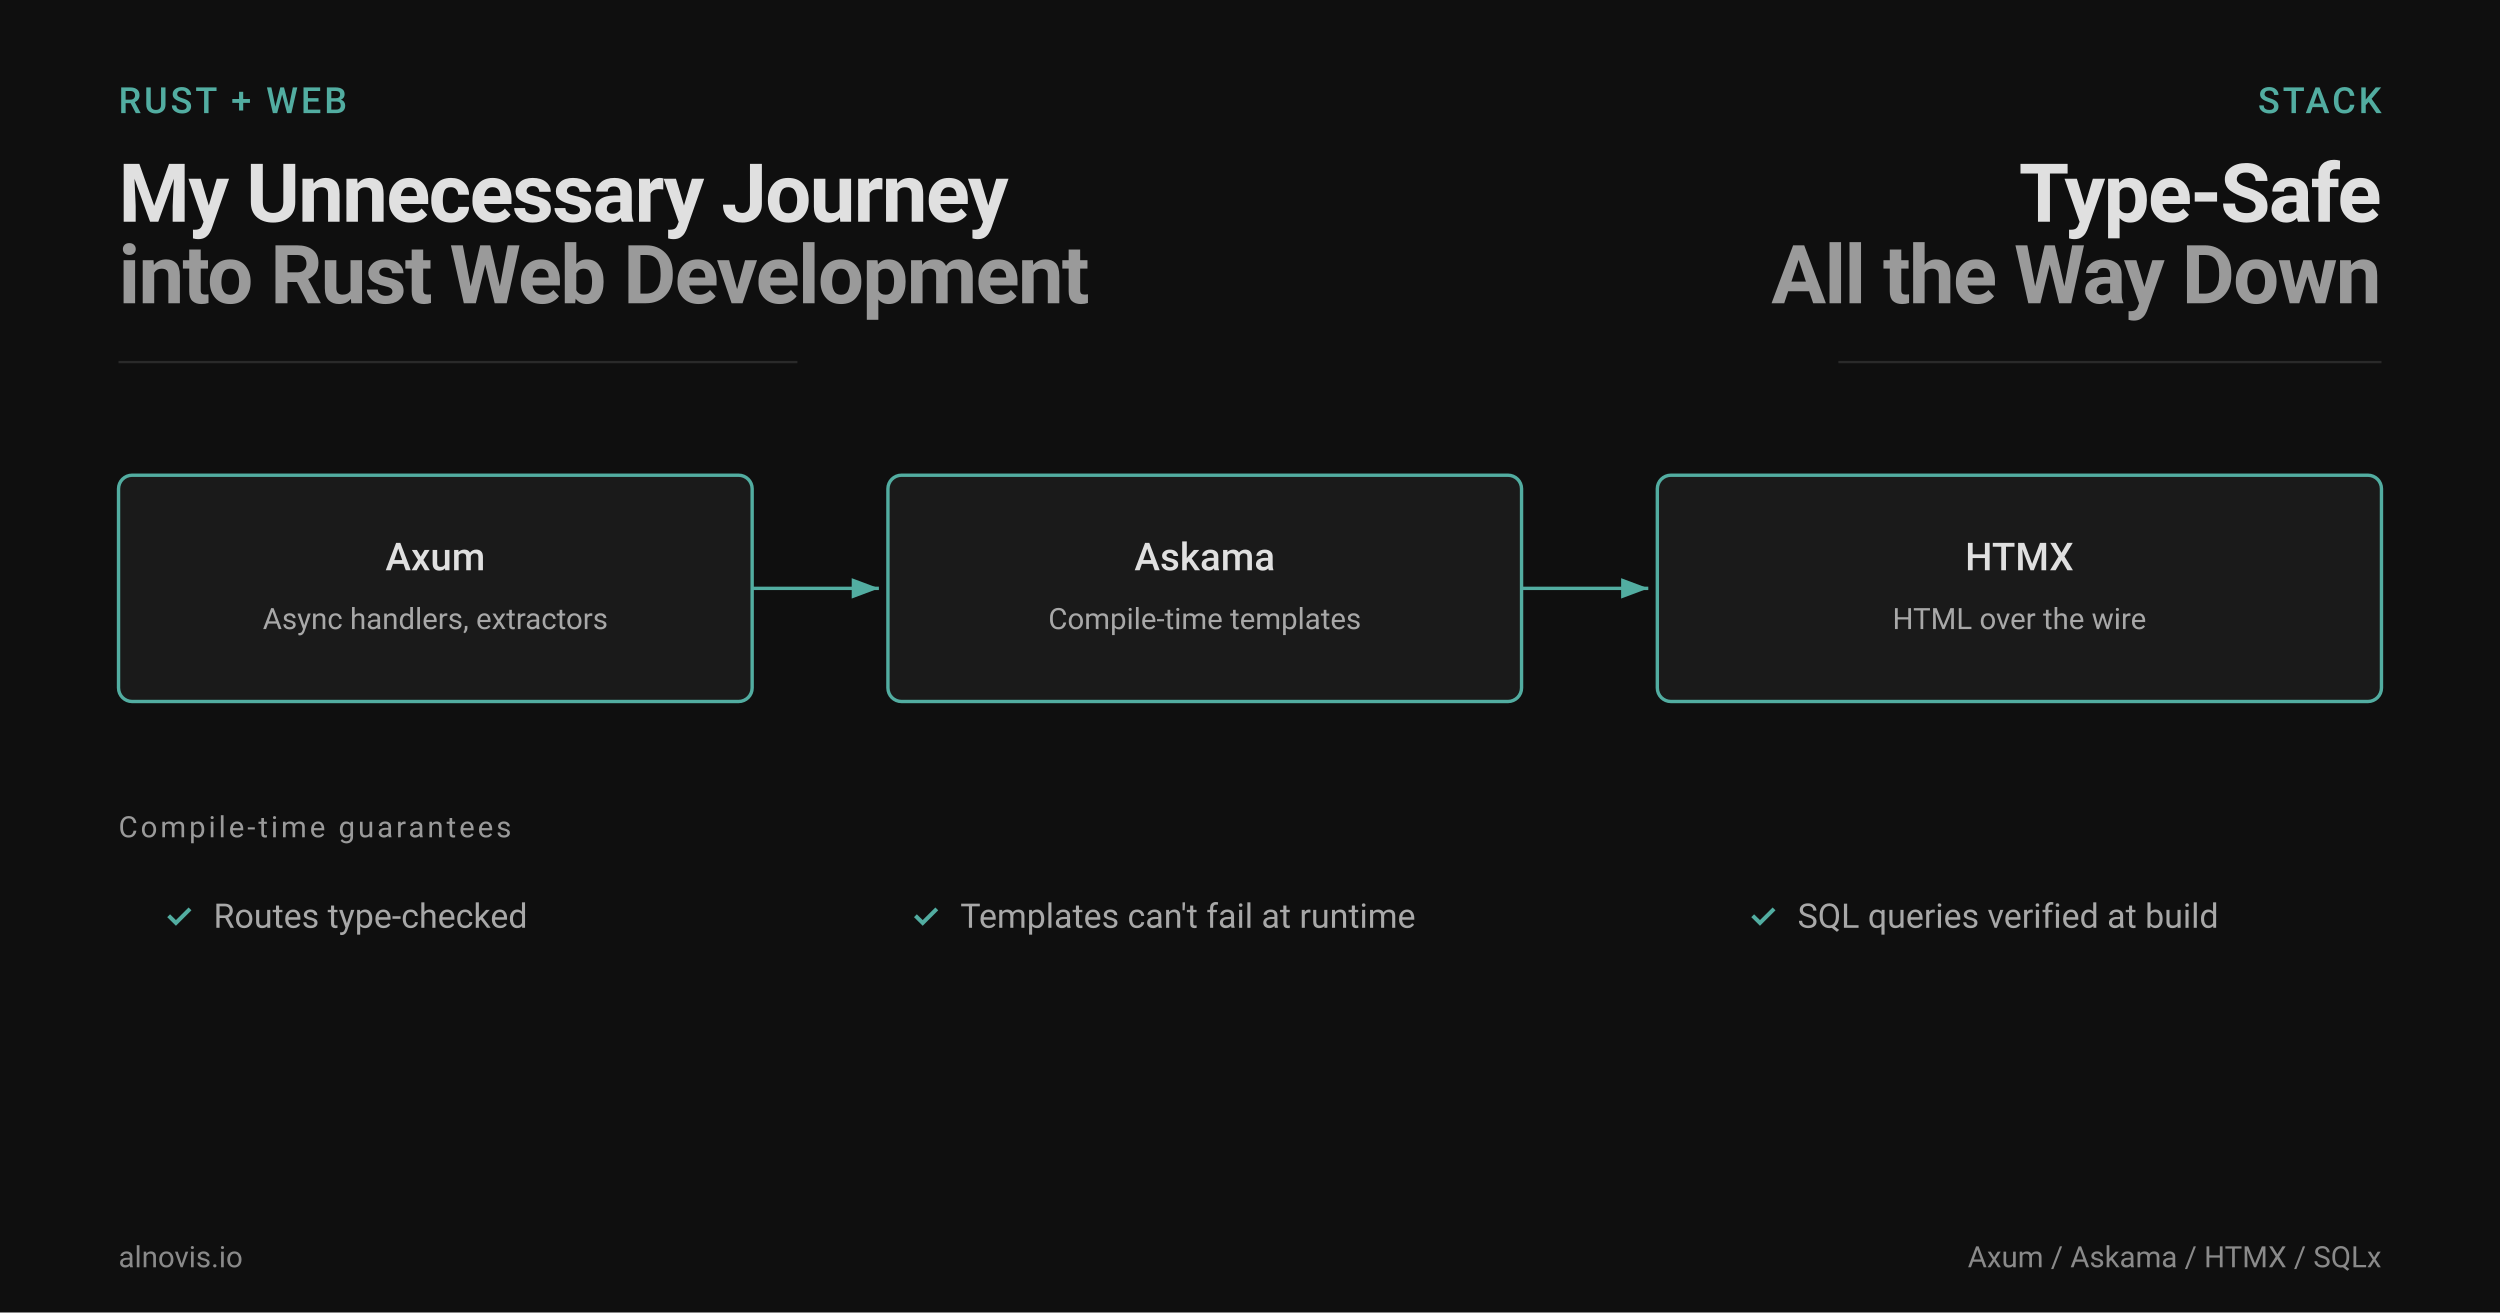
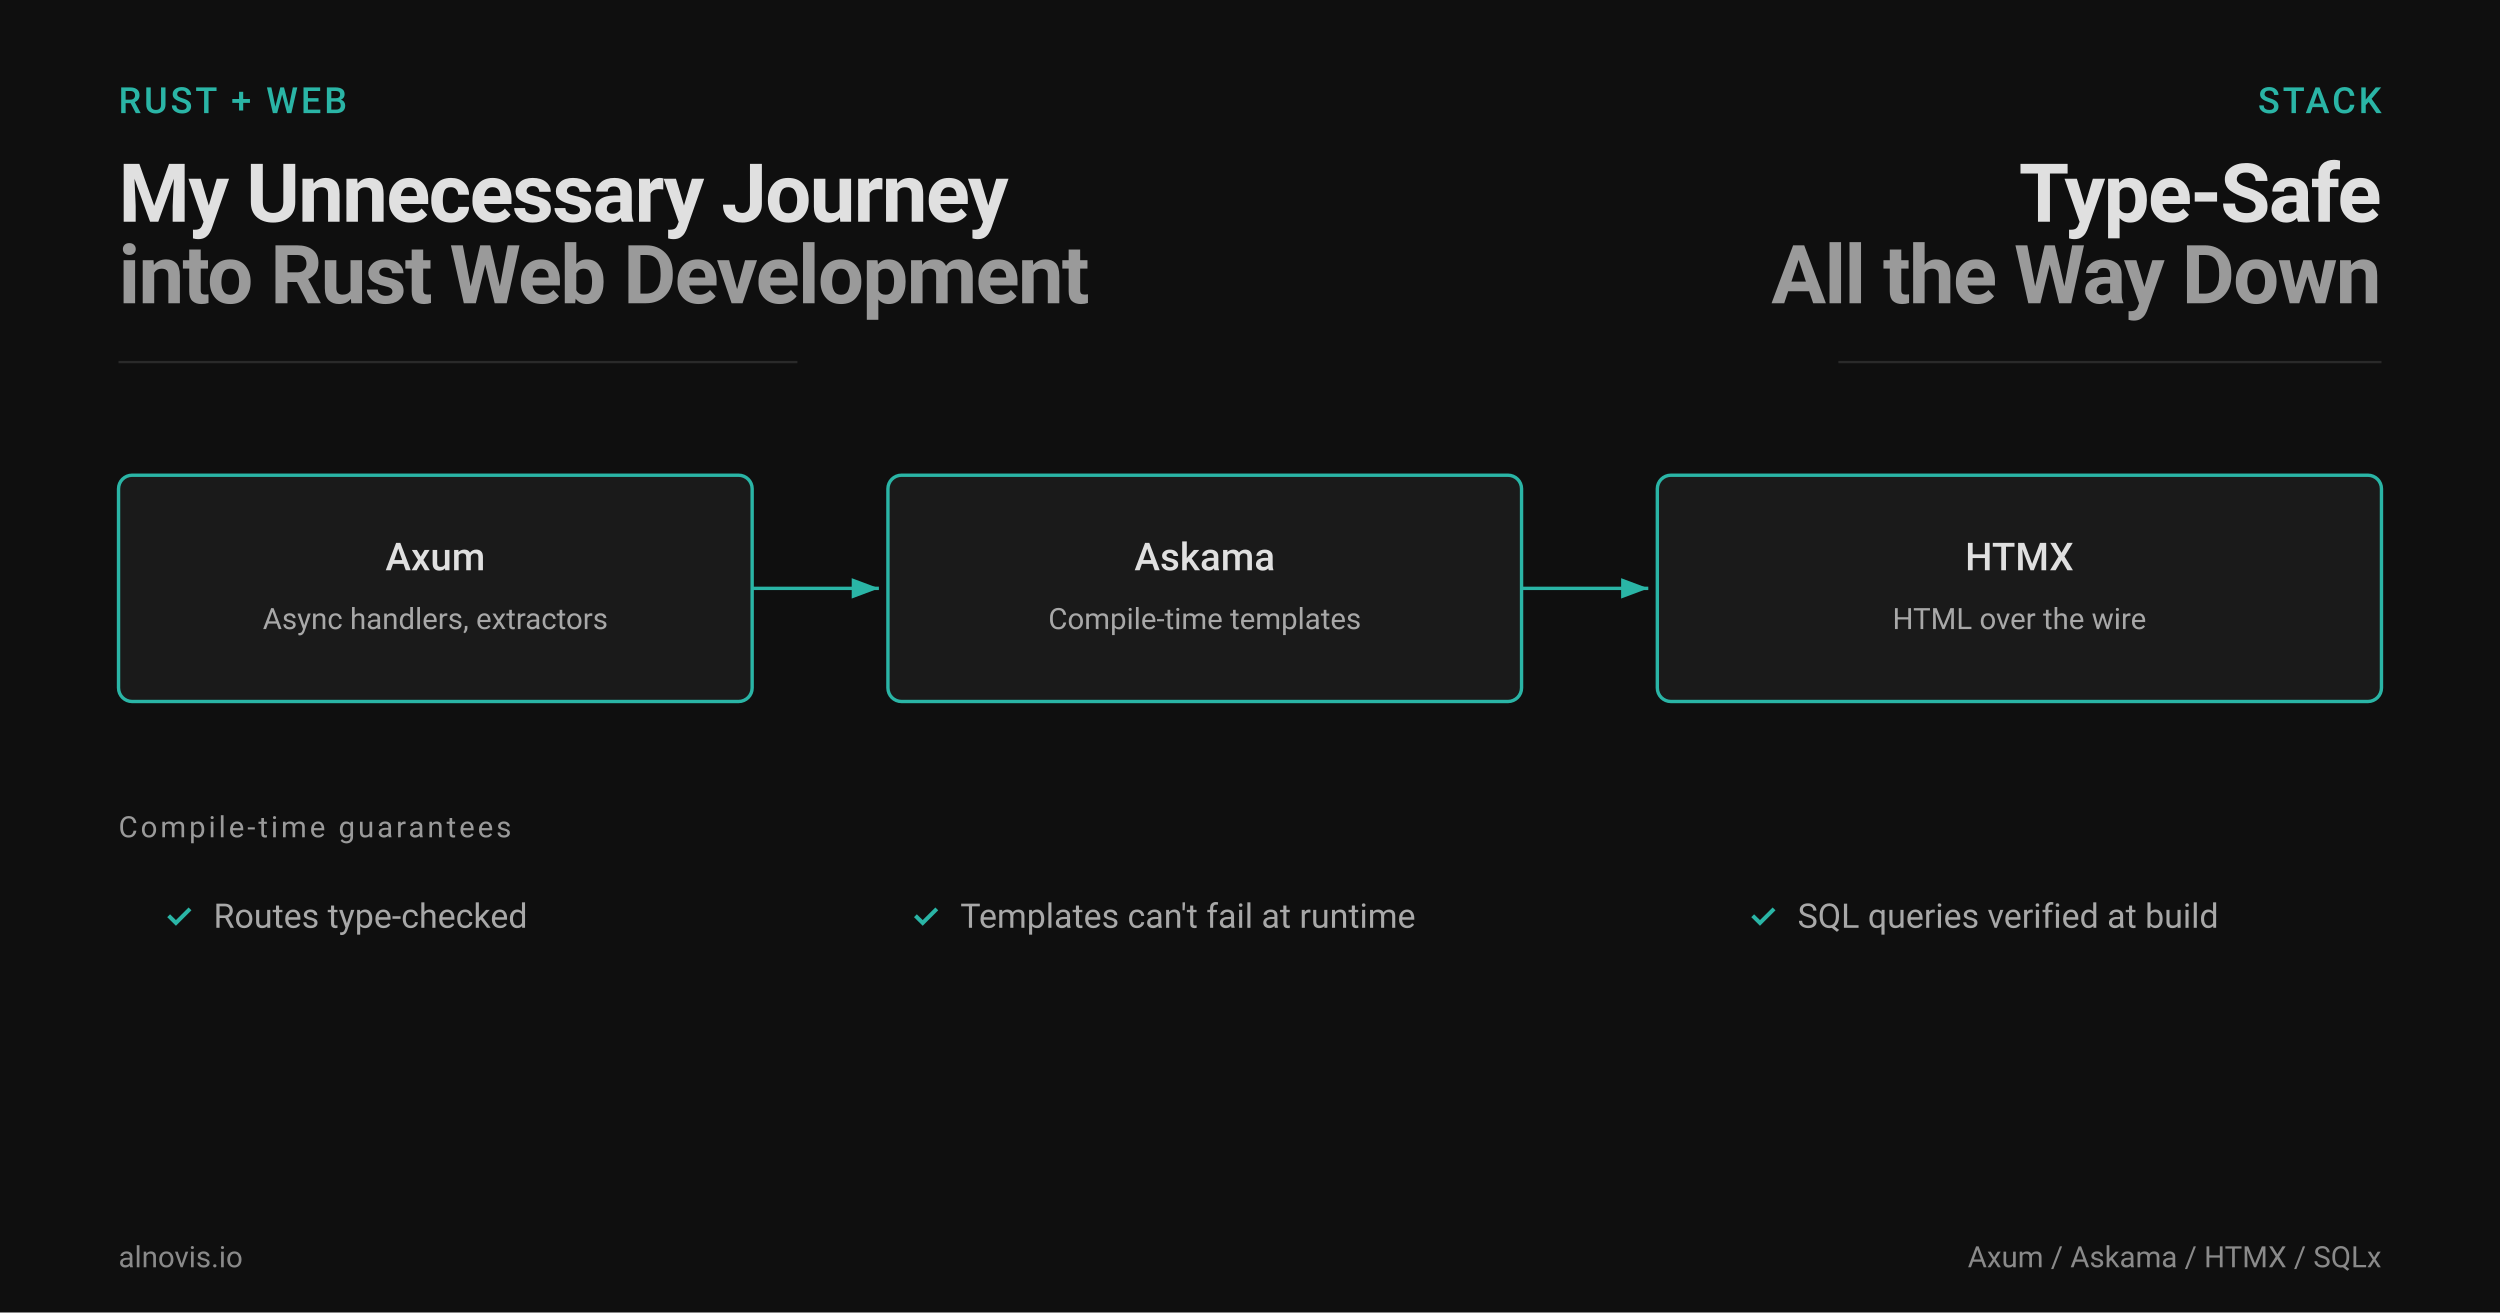
<svg xmlns="http://www.w3.org/2000/svg" width="1200" height="630" viewBox="75 50 1050 580">
  <style>
    text { font-family: -apple-system, BlinkMacSystemFont, "Segoe UI", Roboto, sans-serif; }
    .bg { fill: #0f0f0f; }
    .text { fill: #e0e0e0; }
    .title { font-size: 36px; font-weight: 600; letter-spacing: -0.02em; }
    .title2 { fill: #9a9a9a; }
-     .subtitle { font-size: 16px; fill: #52ada1; font-weight: 500; letter-spacing: 0.08em; }
+     .subtitle { font-size: 16px; fill: #2ab5a6; font-weight: 500; letter-spacing: 0.08em; }
    .label { font-size: 13px; fill: #9a9a9a; letter-spacing: 0.1em; text-transform: uppercase; }
    .boxtext { font-size: 17px; font-weight: 500; }
    .sub { font-size: 13px; fill: #a8a8a8; }
    .muted { fill: #a8a8a8; }
-     .check { fill: #52ada1; font-size: 15px; font-weight: 600; }
+     .check { fill: #2ab5a6; font-size: 15px; font-weight: 600; }
    .line-v { stroke: #2a2a2a; stroke-width: 1; }
-     .box { fill: #1a1a1a; stroke: #52ada1; stroke-width: 1.5; }
-     .arrow { stroke: #52ada1; stroke-width: 1.5; fill: none; marker-end: url(#arrow); }
+     .box { fill: #1a1a1a; stroke: #2ab5a6; stroke-width: 1.5; }
+     .arrow { stroke: #2ab5a6; stroke-width: 1.5; fill: none; marker-end: url(#arrow); }
    .footer { font-size: 13px; fill: #8a8a8a; }
  </style>
  <rect class="bg" width="1200" height="630" />
  <defs>
    <marker id="arrow" markerWidth="8" markerHeight="6" refX="8" refY="3" orient="auto">
-       <polygon points="0 0, 8 3, 0 6" fill="#52ada1" />
+       <polygon points="0 0, 8 3, 0 6" fill="#2ab5a6" />
    </marker>
  </defs>
  <text x="100" y="100" class="subtitle">RUST + WEB</text>
  <text x="100" y="148" class="text title">My Unnecessary Journey</text>
  <text x="100" y="184" class="text title title2">into Rust Web Development</text>
  <line x1="100" y1="210" x2="400" y2="210" class="line-v" />
  <text x="1100" y="100" text-anchor="end" class="subtitle">STACK</text>
  <text x="1100" y="148" text-anchor="end" class="text title">Type-Safe</text>
  <text x="1100" y="184" text-anchor="end" class="text title title2">All the Way Down</text>
  <line x1="860" y1="210" x2="1100" y2="210" class="line-v" />
  <rect x="100" y="260" width="280" height="100" rx="6" class="box" />
  <text x="240" y="302" text-anchor="middle" class="text boxtext">Axum</text>
  <text x="240" y="328" text-anchor="middle" class="sub">Async handlers, extractors</text>
  <line x1="380" y1="310" x2="436" y2="310" class="arrow" />
  <rect x="440" y="260" width="280" height="100" rx="6" class="box" />
  <text x="580" y="302" text-anchor="middle" class="text boxtext">Askama</text>
  <text x="580" y="328" text-anchor="middle" class="sub">Compile-time templates</text>
  <line x1="720" y1="310" x2="776" y2="310" class="arrow" />
  <rect x="780" y="260" width="320" height="100" rx="6" class="box" />
  <text x="940" y="302" text-anchor="middle" class="text boxtext">HTMX</text>
  <text x="940" y="328" text-anchor="middle" class="sub">HTML over the wire</text>
  <text x="100" y="420" class="label">Compile-time guarantees</text>
  <text x="120" y="460" class="check">✓</text>
  <text x="142" y="460" class="muted" style="font-size: 15px">Routes type-checked</text>
  <text x="450" y="460" class="check">✓</text>
  <text x="472" y="460" class="muted" style="font-size: 15px">Templates can't fail at runtime</text>
  <text x="820" y="460" class="check">✓</text>
  <text x="842" y="460" class="muted" style="font-size: 15px">SQL queries verified at build</text>
  <text x="100" y="610" class="footer">alnovis.io</text>
  <text x="1100" y="610" text-anchor="end" class="footer">Axum / Askama / HTMX / SQLx</text>
</svg>
